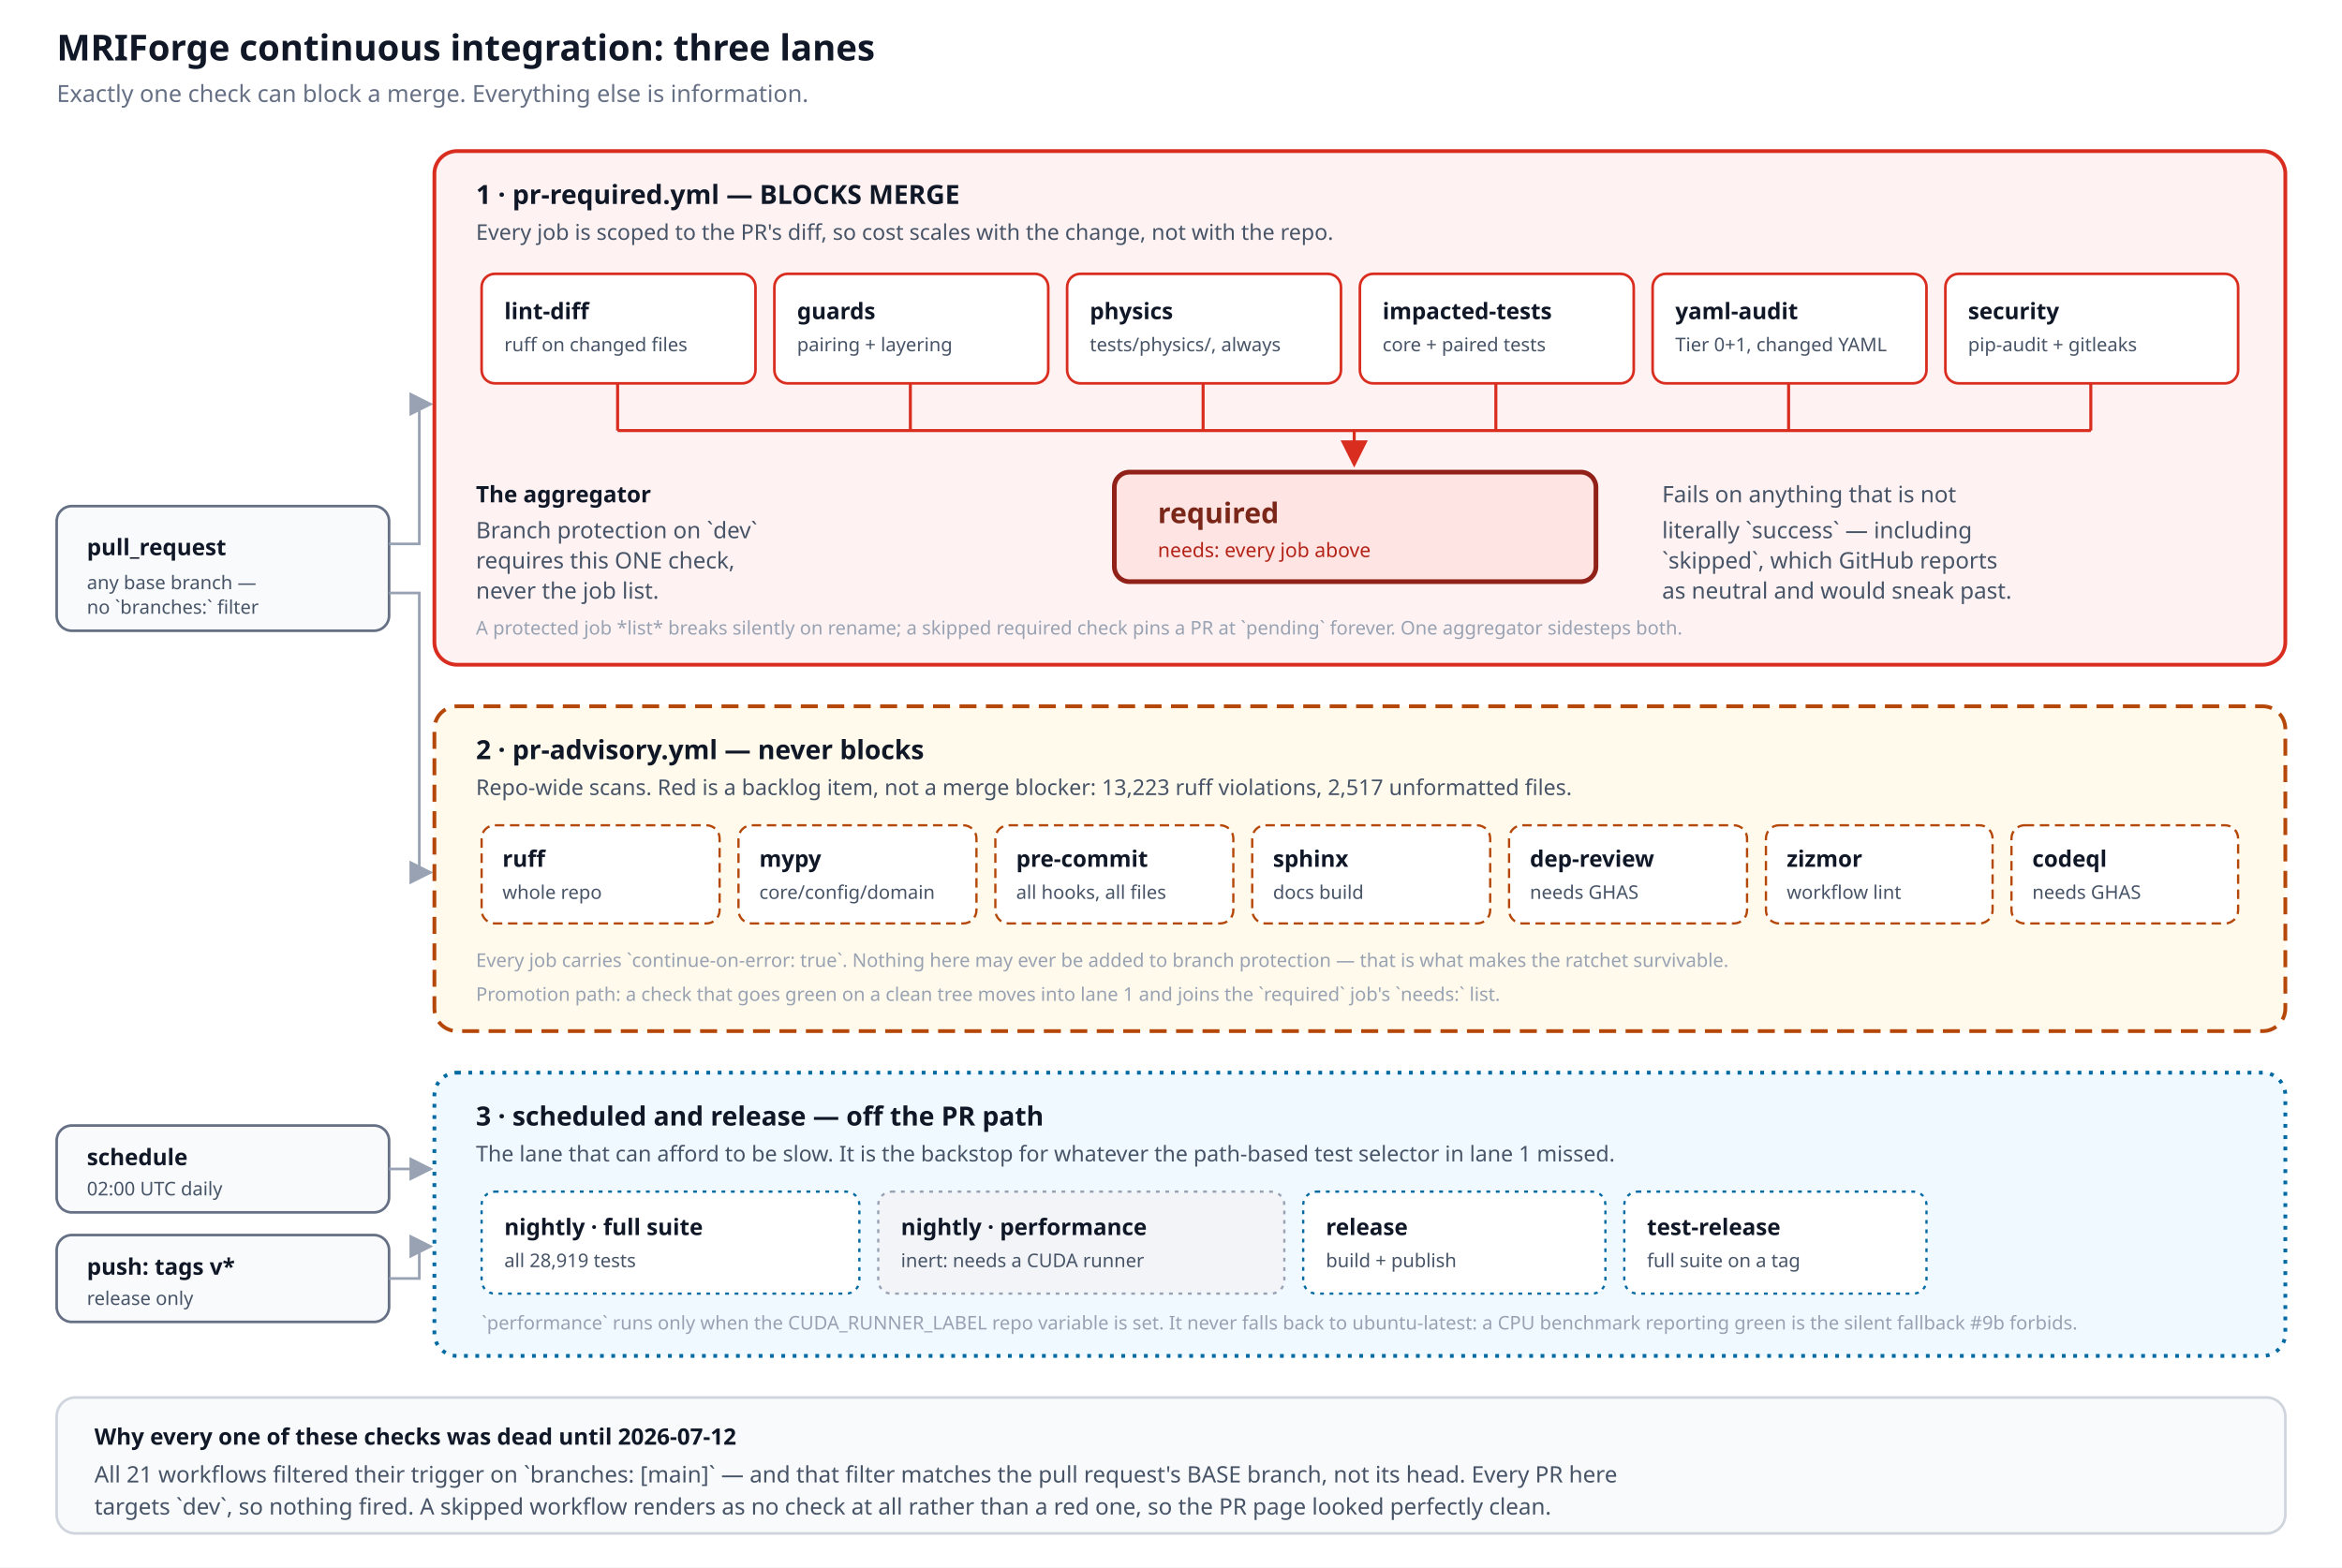
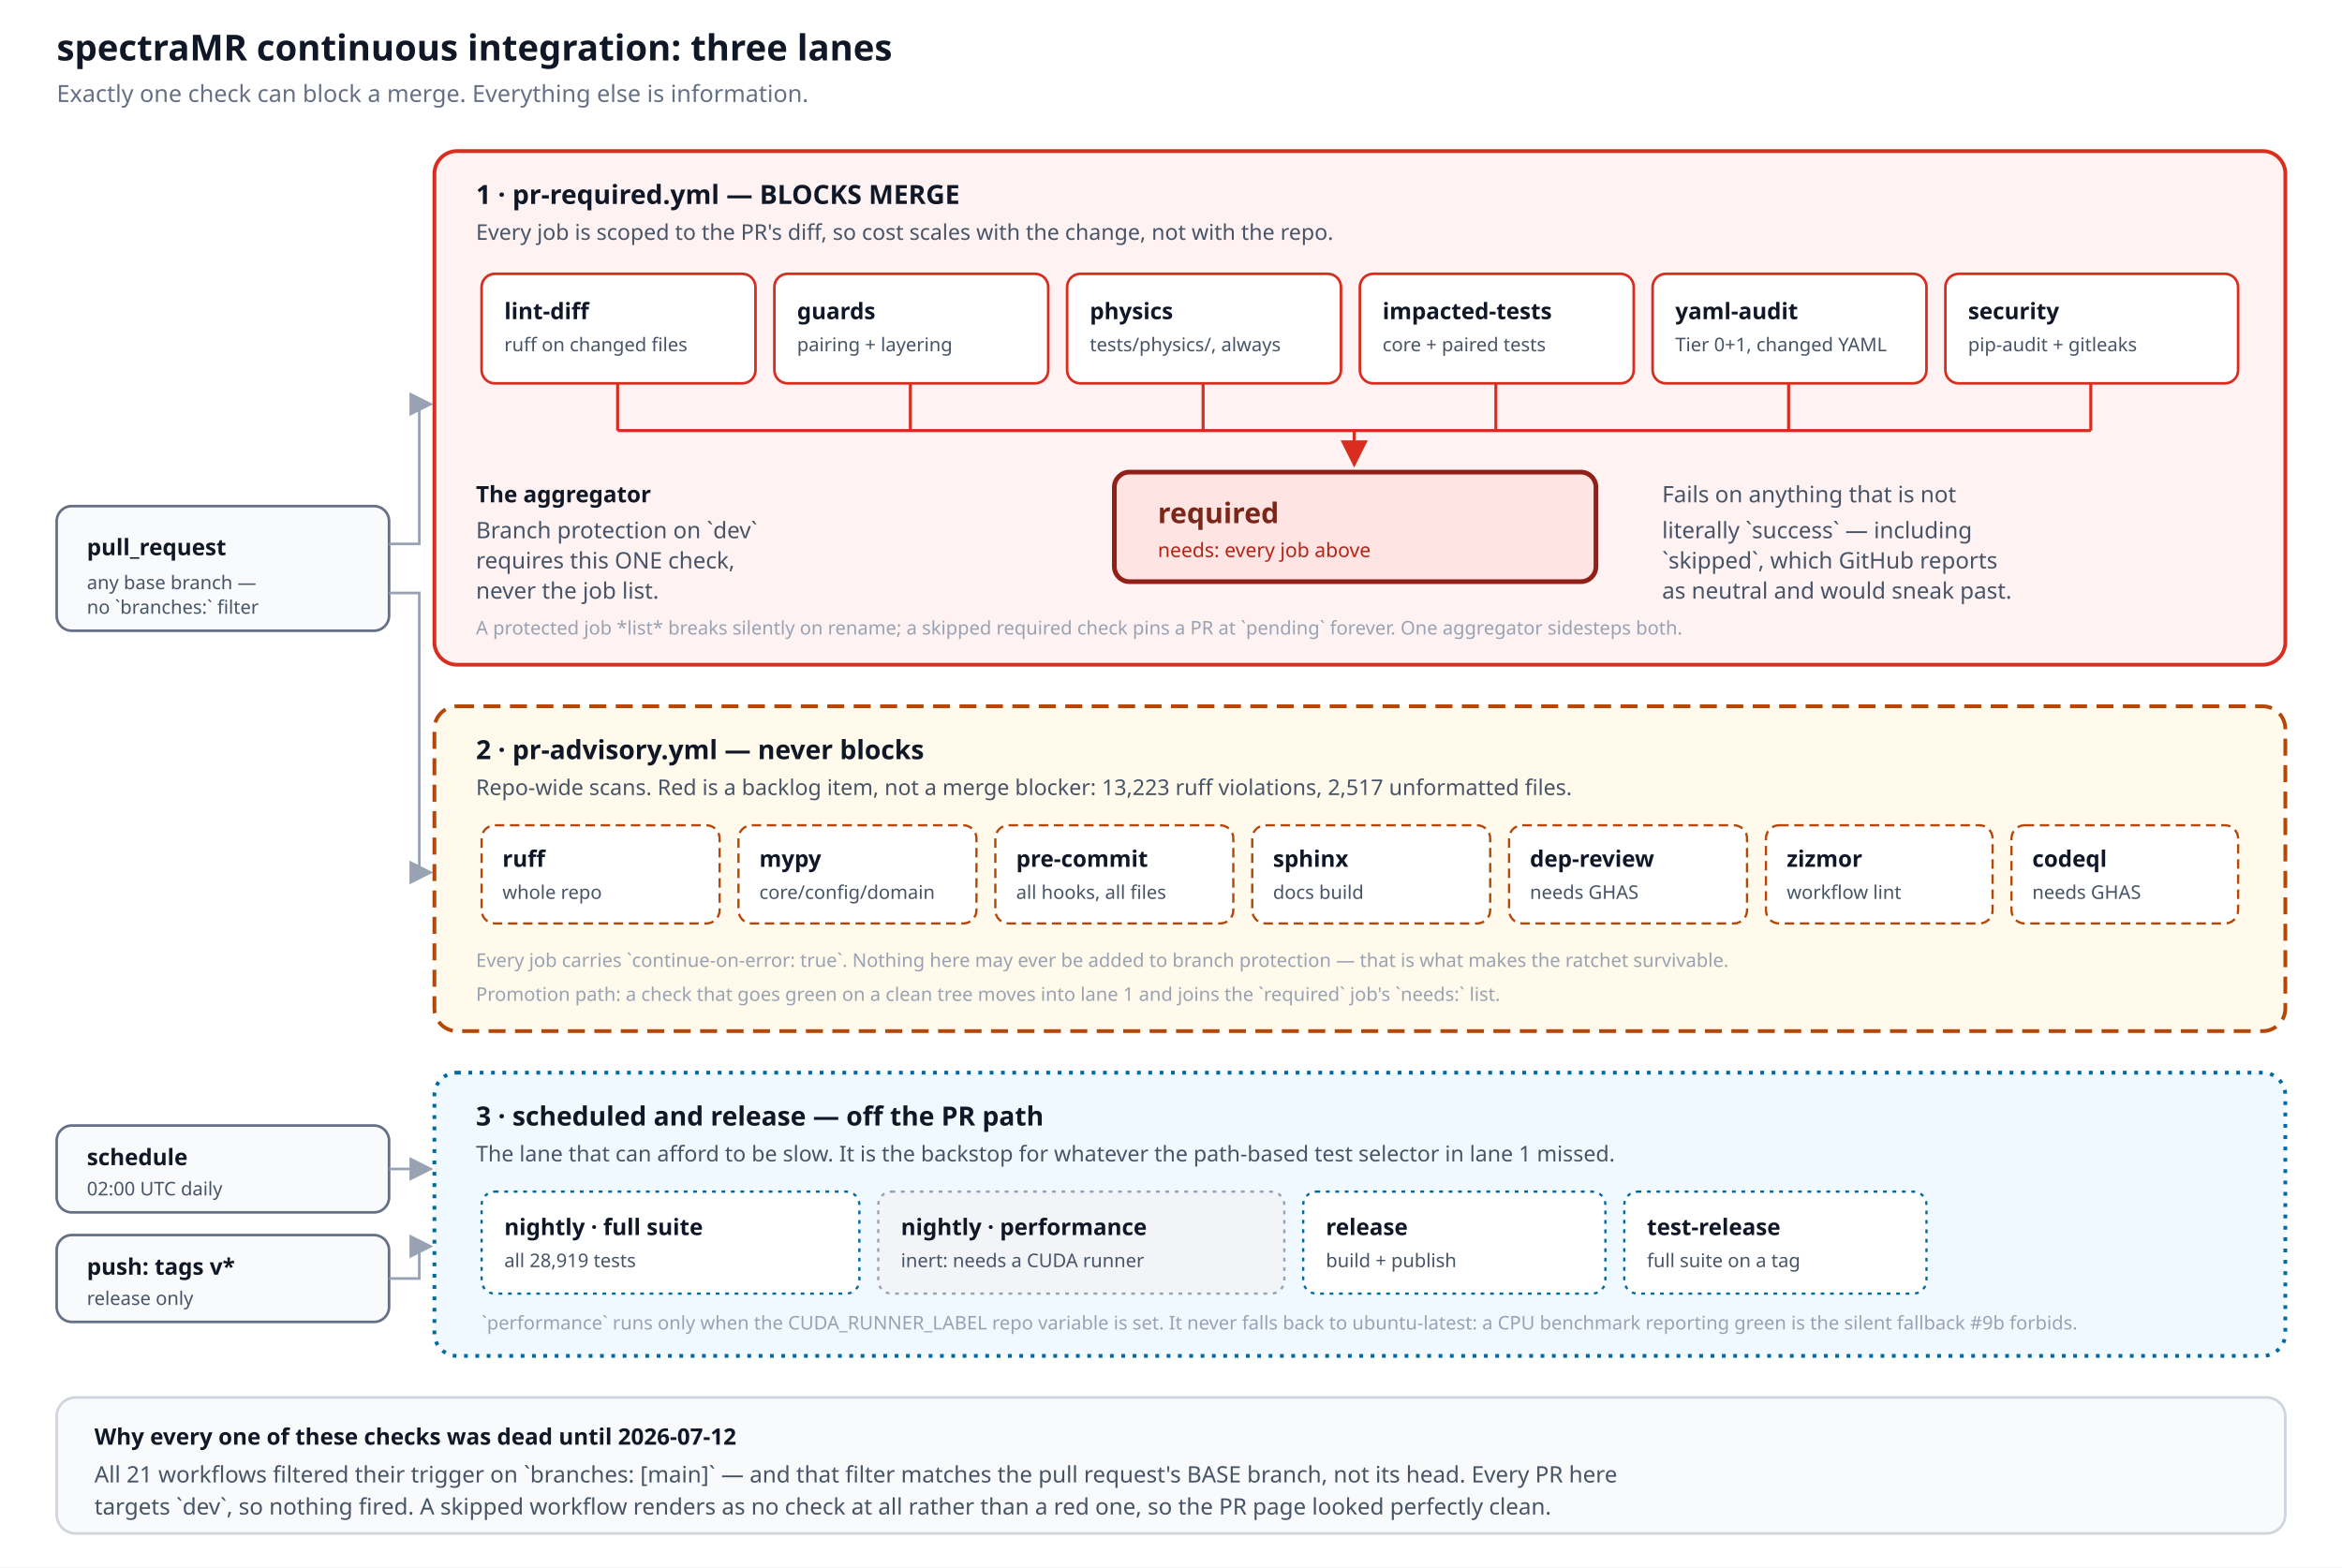
<svg xmlns="http://www.w3.org/2000/svg" viewBox="0 0 1240 830" width="100%" role="img" aria-labelledby="ci-graph-title ci-graph-desc">
  <style>
    .bg     { fill: #ffffff; }
    .title  { font: 700 19px sans-serif; fill: #101828; }
    .sub    { font: 400 12.5px sans-serif; fill: #667085; }
    .lane   { font: 700 14px sans-serif; fill: #101828; }
    .lanesub{ font: 400 11.5px sans-serif; fill: #475467; }
    .chip   { font: 700 12px sans-serif; fill: #101828; }
    .chipd  { font: 400 10px sans-serif; fill: #475467; }
    .trig   { font: 700 12px sans-serif; fill: #101828; }
    .trigd  { font: 400 10px sans-serif; fill: #475467; }
    .note   { font: 400 12px sans-serif; fill: #475467; }
    .noteb  { font: 700 12px sans-serif; fill: #101828; }
    .req    { font: 700 15px sans-serif; fill: #7a271a; }
    .reqd   { font: 400 10.5px sans-serif; fill: #b42318; }
    .muted  { font: 400 10px sans-serif; fill: #98a2b3; }

    .box1   { fill: #fef3f2; stroke: #d92d20; stroke-width: 2; }
    .box2   { fill: #fffaeb; stroke: #b54708; stroke-width: 2; stroke-dasharray: 9 5; }
    .box3   { fill: #f0f9ff; stroke: #026aa2; stroke-width: 2; stroke-dasharray: 2 4; }
    .c1     { fill: #ffffff; stroke: #d92d20; stroke-width: 1.4; }
    .c2     { fill: #ffffff; stroke: #b54708; stroke-width: 1.2; stroke-dasharray: 5 3; }
    .c3     { fill: #ffffff; stroke: #026aa2; stroke-width: 1.2; stroke-dasharray: 2 3; }
    .cdim   { fill: #f2f4f7; stroke: #98a2b3; stroke-width: 1.2; stroke-dasharray: 2 3; }
    .reqbox { fill: #fee4e2; stroke: #912018; stroke-width: 2.5; }
    .tbox   { fill: #f9fafb; stroke: #667085; stroke-width: 1.4; }
    .callout{ fill: #f9fafb; stroke: #d0d5dd; stroke-width: 1.4; }
    .edge   { stroke: #98a2b3; stroke-width: 1.4; fill: none; }
    .edgeb  { stroke: #d92d20; stroke-width: 1.6; fill: none; }

    @media (prefers-color-scheme: dark) {
      .bg { fill: #0b0f19; }
      .title, .lane, .chip, .trig, .noteb { fill: #f2f4f7; }
      .sub, .lanesub, .chipd, .trigd, .note { fill: #98a2b3; }
      .req { fill: #fda29b; } .reqd { fill: #fda29b; }
      .box1 { fill: #2a1512; } .box2 { fill: #2a1f0d; } .box3 { fill: #0d1f2a; }
      .c1, .c2, .c3 { fill: #111827; }
      .cdim { fill: #1a1f2b; }
      .reqbox { fill: #55160c; stroke: #f97066; }
      .tbox, .callout { fill: #111827; stroke: #344054; }
    }
  </style>
  <rect class="bg" x="0" y="0" width="1240" height="830" />
  <defs>
    <marker id="arw" markerWidth="9" markerHeight="9" refX="8" refY="4.5" orient="auto">
      <path d="M0,0 L9,4.5 L0,9 z" fill="#98a2b3" />
    </marker>
    <marker id="arwb" markerWidth="9" markerHeight="9" refX="8" refY="4.5" orient="auto">
      <path d="M0,0 L9,4.5 L0,9 z" fill="#d92d20" />
    </marker>
  </defs>
-   <text class="title" x="30" y="32">MRIForge continuous integration: three lanes</text>
+   <text class="title" x="30" y="32">spectraMR continuous integration: three lanes</text>
  <text class="sub" x="30" y="54">Exactly one check can block a merge. Everything else is information.</text>
  <rect class="tbox" x="30" y="268" width="176" height="66" rx="8" />
  <text class="trig" x="46" y="294">pull_request</text>
  <text class="trigd" x="46" y="312">any base branch —</text>
  <text class="trigd" x="46" y="325">no `branches:` filter</text>
  <rect class="tbox" x="30" y="596" width="176" height="46" rx="8" />
  <text class="trig" x="46" y="617">schedule</text>
  <text class="trigd" x="46" y="633">02:00 UTC daily</text>
  <rect class="tbox" x="30" y="654" width="176" height="46" rx="8" />
  <text class="trig" x="46" y="675">push: tags v*</text>
  <text class="trigd" x="46" y="691">release only</text>
  <path class="edge" d="M206,288 H222 V214 H228" marker-end="url(#arw)" />
  <path class="edge" d="M206,314 H222 V462 H228" marker-end="url(#arw)" />
  <path class="edge" d="M206,619 H228" marker-end="url(#arw)" />
  <path class="edge" d="M206,677 H222 V660 H228" marker-end="url(#arw)" />
  <rect class="box1" x="230" y="80" width="980" height="272" rx="12" />
  <text class="lane" x="252" y="108">1 · pr-required.yml — BLOCKS MERGE</text>
  <text class="lanesub" x="252" y="127">Every job is scoped to the PR's diff, so cost scales with the change, not with the repo.</text>
  <rect class="c1" x="255" y="145" width="145" height="58" rx="7" />
  <text class="chip" x="267" y="169">lint-diff</text>
  <text class="chipd" x="267" y="186">ruff on changed files</text>
  <rect class="c1" x="410" y="145" width="145" height="58" rx="7" />
  <text class="chip" x="422" y="169">guards</text>
  <text class="chipd" x="422" y="186">pairing + layering</text>
  <rect class="c1" x="565" y="145" width="145" height="58" rx="7" />
  <text class="chip" x="577" y="169">physics</text>
  <text class="chipd" x="577" y="186">tests/physics/, always</text>
  <rect class="c1" x="720" y="145" width="145" height="58" rx="7" />
  <text class="chip" x="732" y="169">impacted-tests</text>
  <text class="chipd" x="732" y="186">core + paired tests</text>
  <rect class="c1" x="875" y="145" width="145" height="58" rx="7" />
  <text class="chip" x="887" y="169">yaml-audit</text>
  <text class="chipd" x="887" y="186">Tier 0+1, changed YAML</text>
  <rect class="c1" x="1030" y="145" width="155" height="58" rx="7" />
  <text class="chip" x="1042" y="169">security</text>
  <text class="chipd" x="1042" y="186">pip-audit + gitleaks</text>
  <path class="edgeb" d="M327,203  V228" />
  <path class="edgeb" d="M482,203  V228" />
  <path class="edgeb" d="M637,203  V228" />
  <path class="edgeb" d="M792,203  V228" />
  <path class="edgeb" d="M947,203  V228" />
  <path class="edgeb" d="M1107,203 V228" />
  <path class="edgeb" d="M327,228  H1107" />
  <path class="edgeb" d="M717,228  V246" marker-end="url(#arwb)" />
  <rect class="reqbox" x="590" y="250" width="255" height="58" rx="8" />
  <text class="req" x="613" y="277">required</text>
  <text class="reqd" x="613" y="295">needs: every job above</text>
  <text class="noteb" x="252" y="266">The aggregator</text>
  <text class="note" x="252" y="285">Branch protection on `dev`</text>
  <text class="note" x="252" y="301">requires this ONE check,</text>
  <text class="note" x="252" y="317">never the job list.</text>
  <text class="note" x="880" y="266">Fails on anything that is not</text>
  <text class="note" x="880" y="285">literally `success` — including</text>
  <text class="note" x="880" y="301">`skipped`, which GitHub reports</text>
  <text class="note" x="880" y="317">as neutral and would sneak past.</text>
  <text class="muted" x="252" y="336">A protected job *list* breaks silently on rename; a skipped required check pins a PR at `pending` forever. One aggregator sidesteps both.</text>
  <rect class="box2" x="230" y="374" width="980" height="172" rx="12" />
  <text class="lane" x="252" y="402">2 · pr-advisory.yml — never blocks</text>
  <text class="lanesub" x="252" y="421">Repo-wide scans. Red is a backlog item, not a merge blocker: 13,223 ruff violations, 2,517 unformatted files.</text>
  <rect class="c2" x="255" y="437" width="126" height="52" rx="7" />
  <text class="chip" x="266" y="459">ruff</text>
  <text class="chipd" x="266" y="476">whole repo</text>
  <rect class="c2" x="391" y="437" width="126" height="52" rx="7" />
  <text class="chip" x="402" y="459">mypy</text>
  <text class="chipd" x="402" y="476">core/config/domain</text>
  <rect class="c2" x="527" y="437" width="126" height="52" rx="7" />
  <text class="chip" x="538" y="459">pre-commit</text>
  <text class="chipd" x="538" y="476">all hooks, all files</text>
  <rect class="c2" x="663" y="437" width="126" height="52" rx="7" />
  <text class="chip" x="674" y="459">sphinx</text>
  <text class="chipd" x="674" y="476">docs build</text>
  <rect class="c2" x="799" y="437" width="126" height="52" rx="7" />
  <text class="chip" x="810" y="459">dep-review</text>
  <text class="chipd" x="810" y="476">needs GHAS</text>
  <rect class="c2" x="935" y="437" width="120" height="52" rx="7" />
  <text class="chip" x="946" y="459">zizmor</text>
  <text class="chipd" x="946" y="476">workflow lint</text>
  <rect class="c2" x="1065" y="437" width="120" height="52" rx="7" />
  <text class="chip" x="1076" y="459">codeql</text>
  <text class="chipd" x="1076" y="476">needs GHAS</text>
  <text class="muted" x="252" y="512">Every job carries `continue-on-error: true`. Nothing here may ever be added to branch protection — that is what makes the ratchet survivable.</text>
  <text class="muted" x="252" y="530">Promotion path: a check that goes green on a clean tree moves into lane 1 and joins the `required` job's `needs:` list.</text>
  <rect class="box3" x="230" y="568" width="980" height="150" rx="12" />
  <text class="lane" x="252" y="596">3 · scheduled and release — off the PR path</text>
  <text class="lanesub" x="252" y="615">The lane that can afford to be slow. It is the backstop for whatever the path-based test selector in lane 1 missed.</text>
  <rect class="c3" x="255" y="631" width="200" height="54" rx="7" />
  <text class="chip" x="267" y="654">nightly · full suite</text>
  <text class="chipd" x="267" y="671">all 28,919 tests</text>
  <rect class="cdim" x="465" y="631" width="215" height="54" rx="7" />
  <text class="chip" x="477" y="654">nightly · performance</text>
  <text class="chipd" x="477" y="671">inert: needs a CUDA runner</text>
  <rect class="c3" x="690" y="631" width="160" height="54" rx="7" />
  <text class="chip" x="702" y="654">release</text>
  <text class="chipd" x="702" y="671">build + publish</text>
  <rect class="c3" x="860" y="631" width="160" height="54" rx="7" />
  <text class="chip" x="872" y="654">test-release</text>
  <text class="chipd" x="872" y="671">full suite on a tag</text>
  <text class="muted" x="255" y="704">`performance` runs only when the CUDA_RUNNER_LABEL repo variable is set. It never falls back to ubuntu-latest: a CPU benchmark reporting green is the silent fallback #9b forbids.</text>
  <rect class="callout" x="30" y="740" width="1180" height="72" rx="10" />
  <text class="noteb" x="50" y="765">Why every one of these checks was dead until 2026-07-12</text>
  <text class="note" x="50" y="785">All 21 workflows filtered their trigger on `branches: [main]` — and that filter matches the pull request's BASE branch, not its head. Every PR here</text>
  <text class="note" x="50" y="802">targets `dev`, so nothing fired. A skipped workflow renders as no check at all rather than a red one, so the PR page looked perfectly clean.</text>
</svg>
